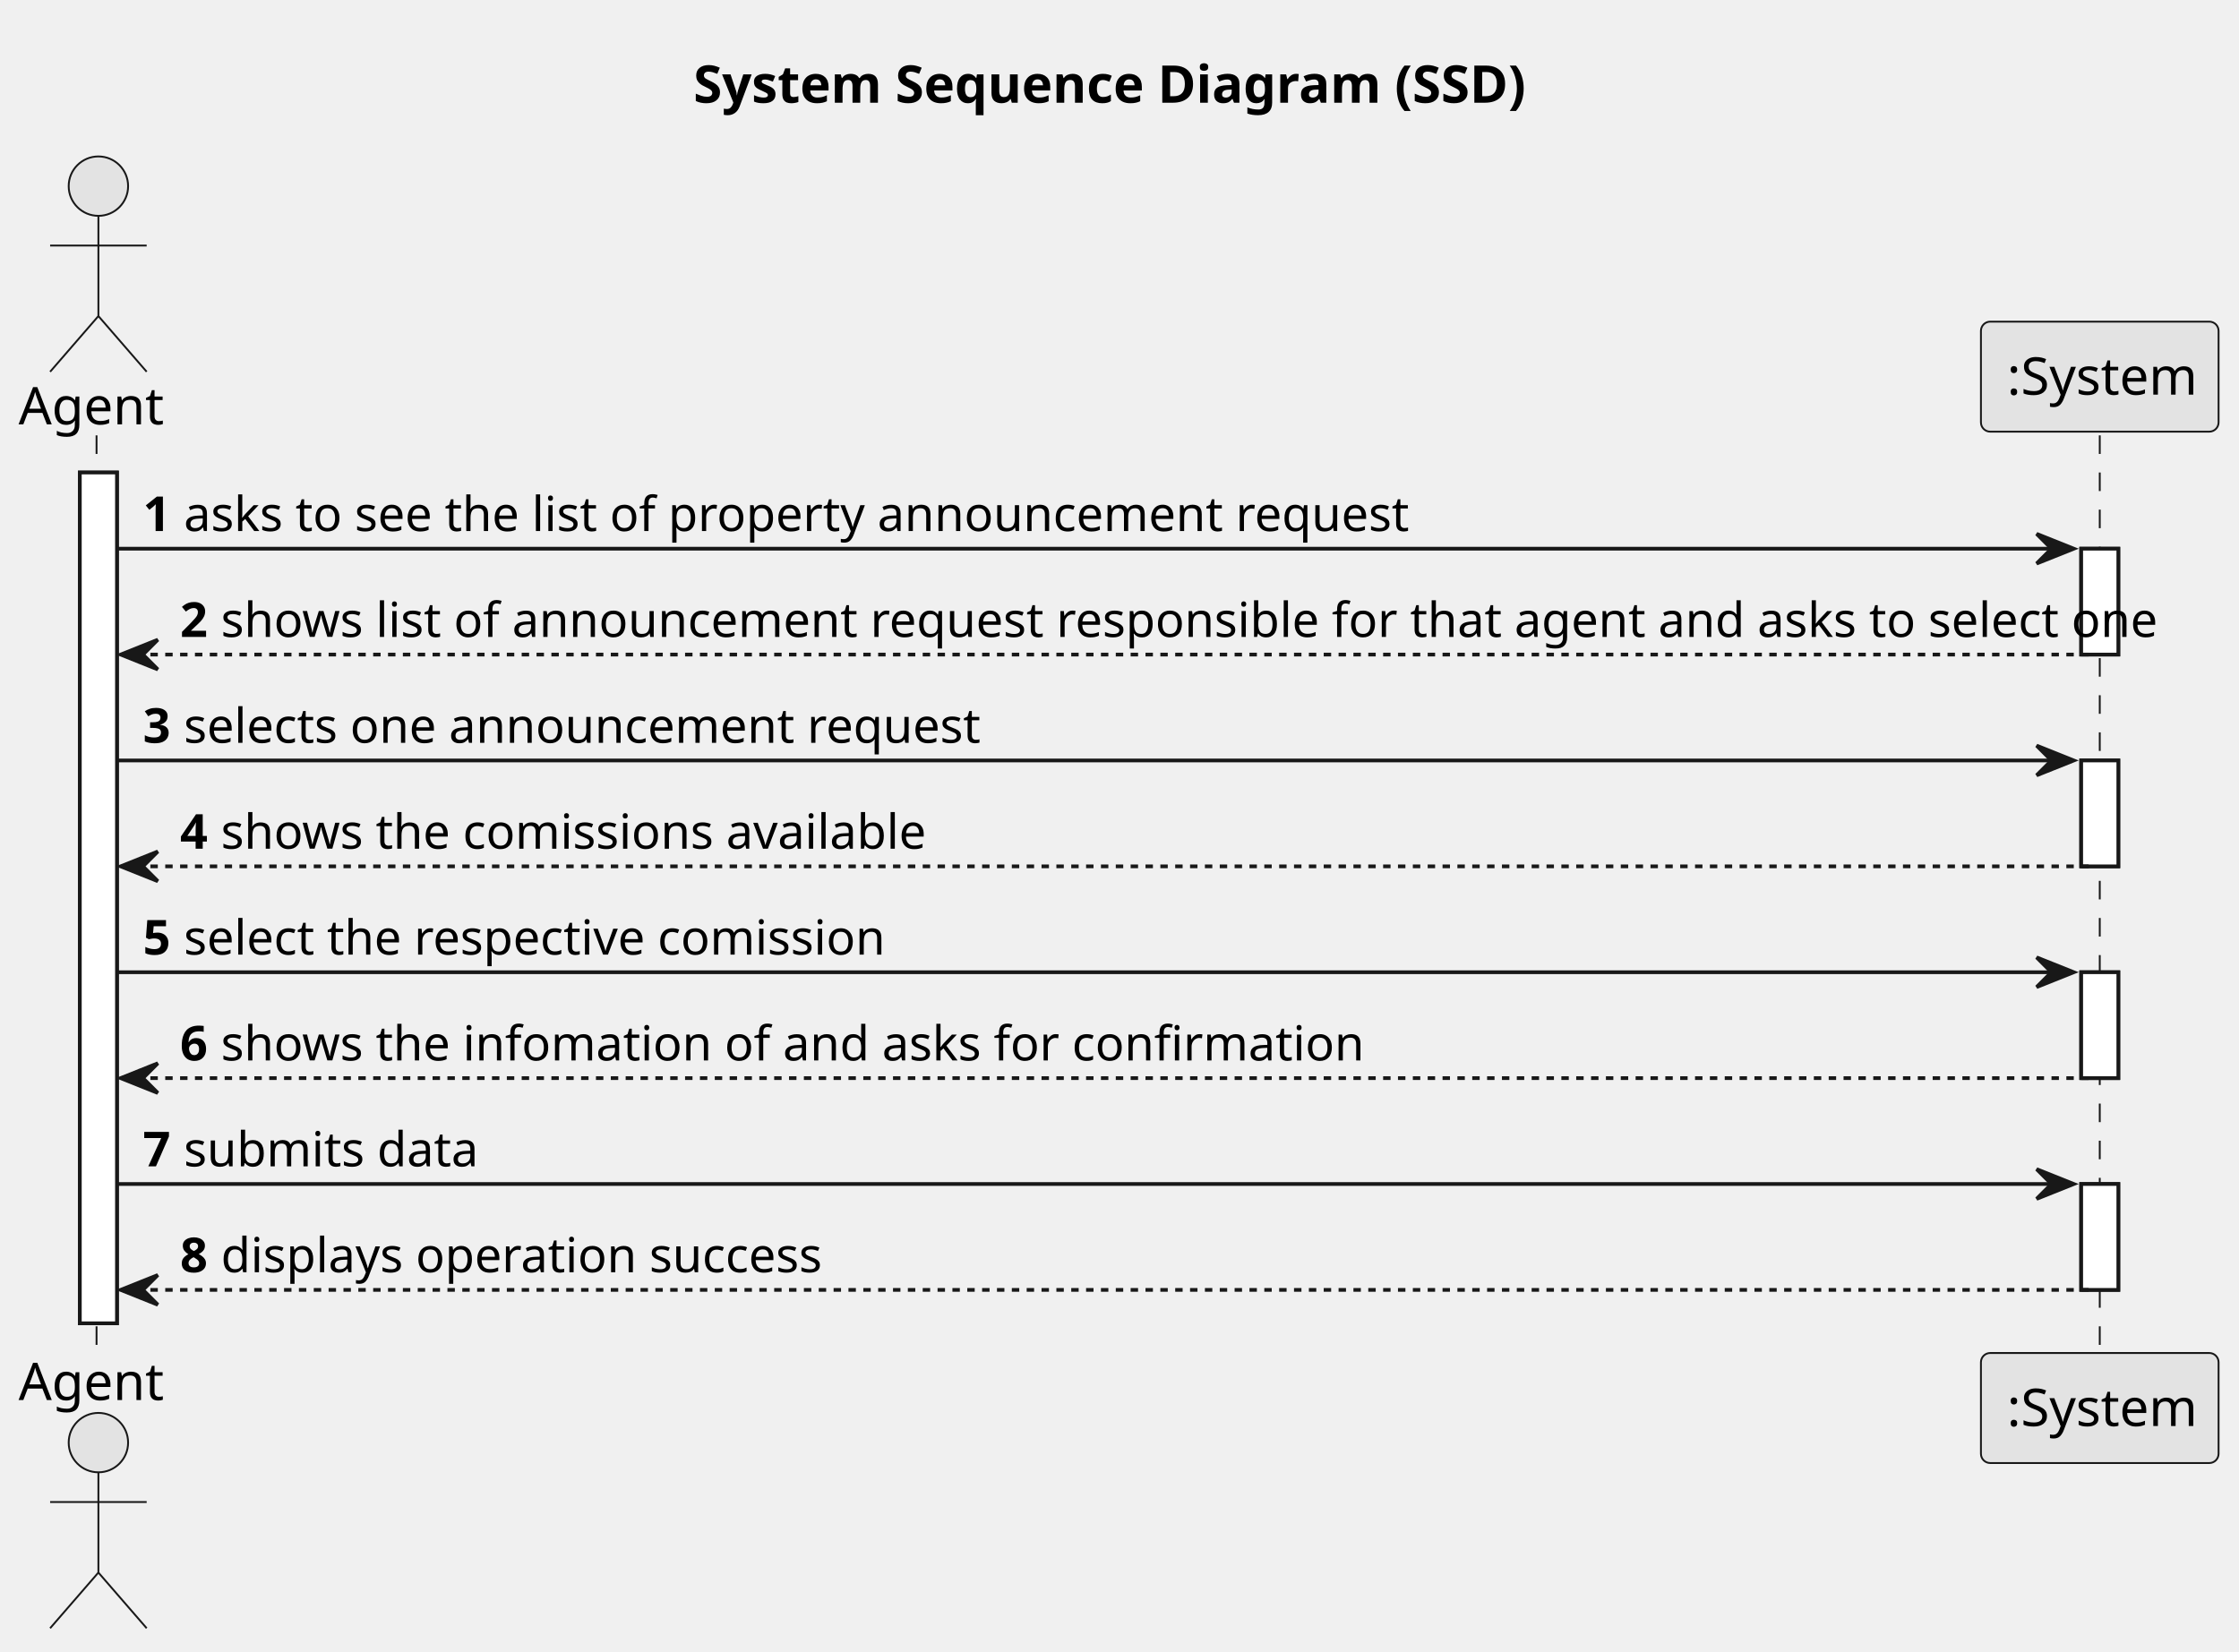
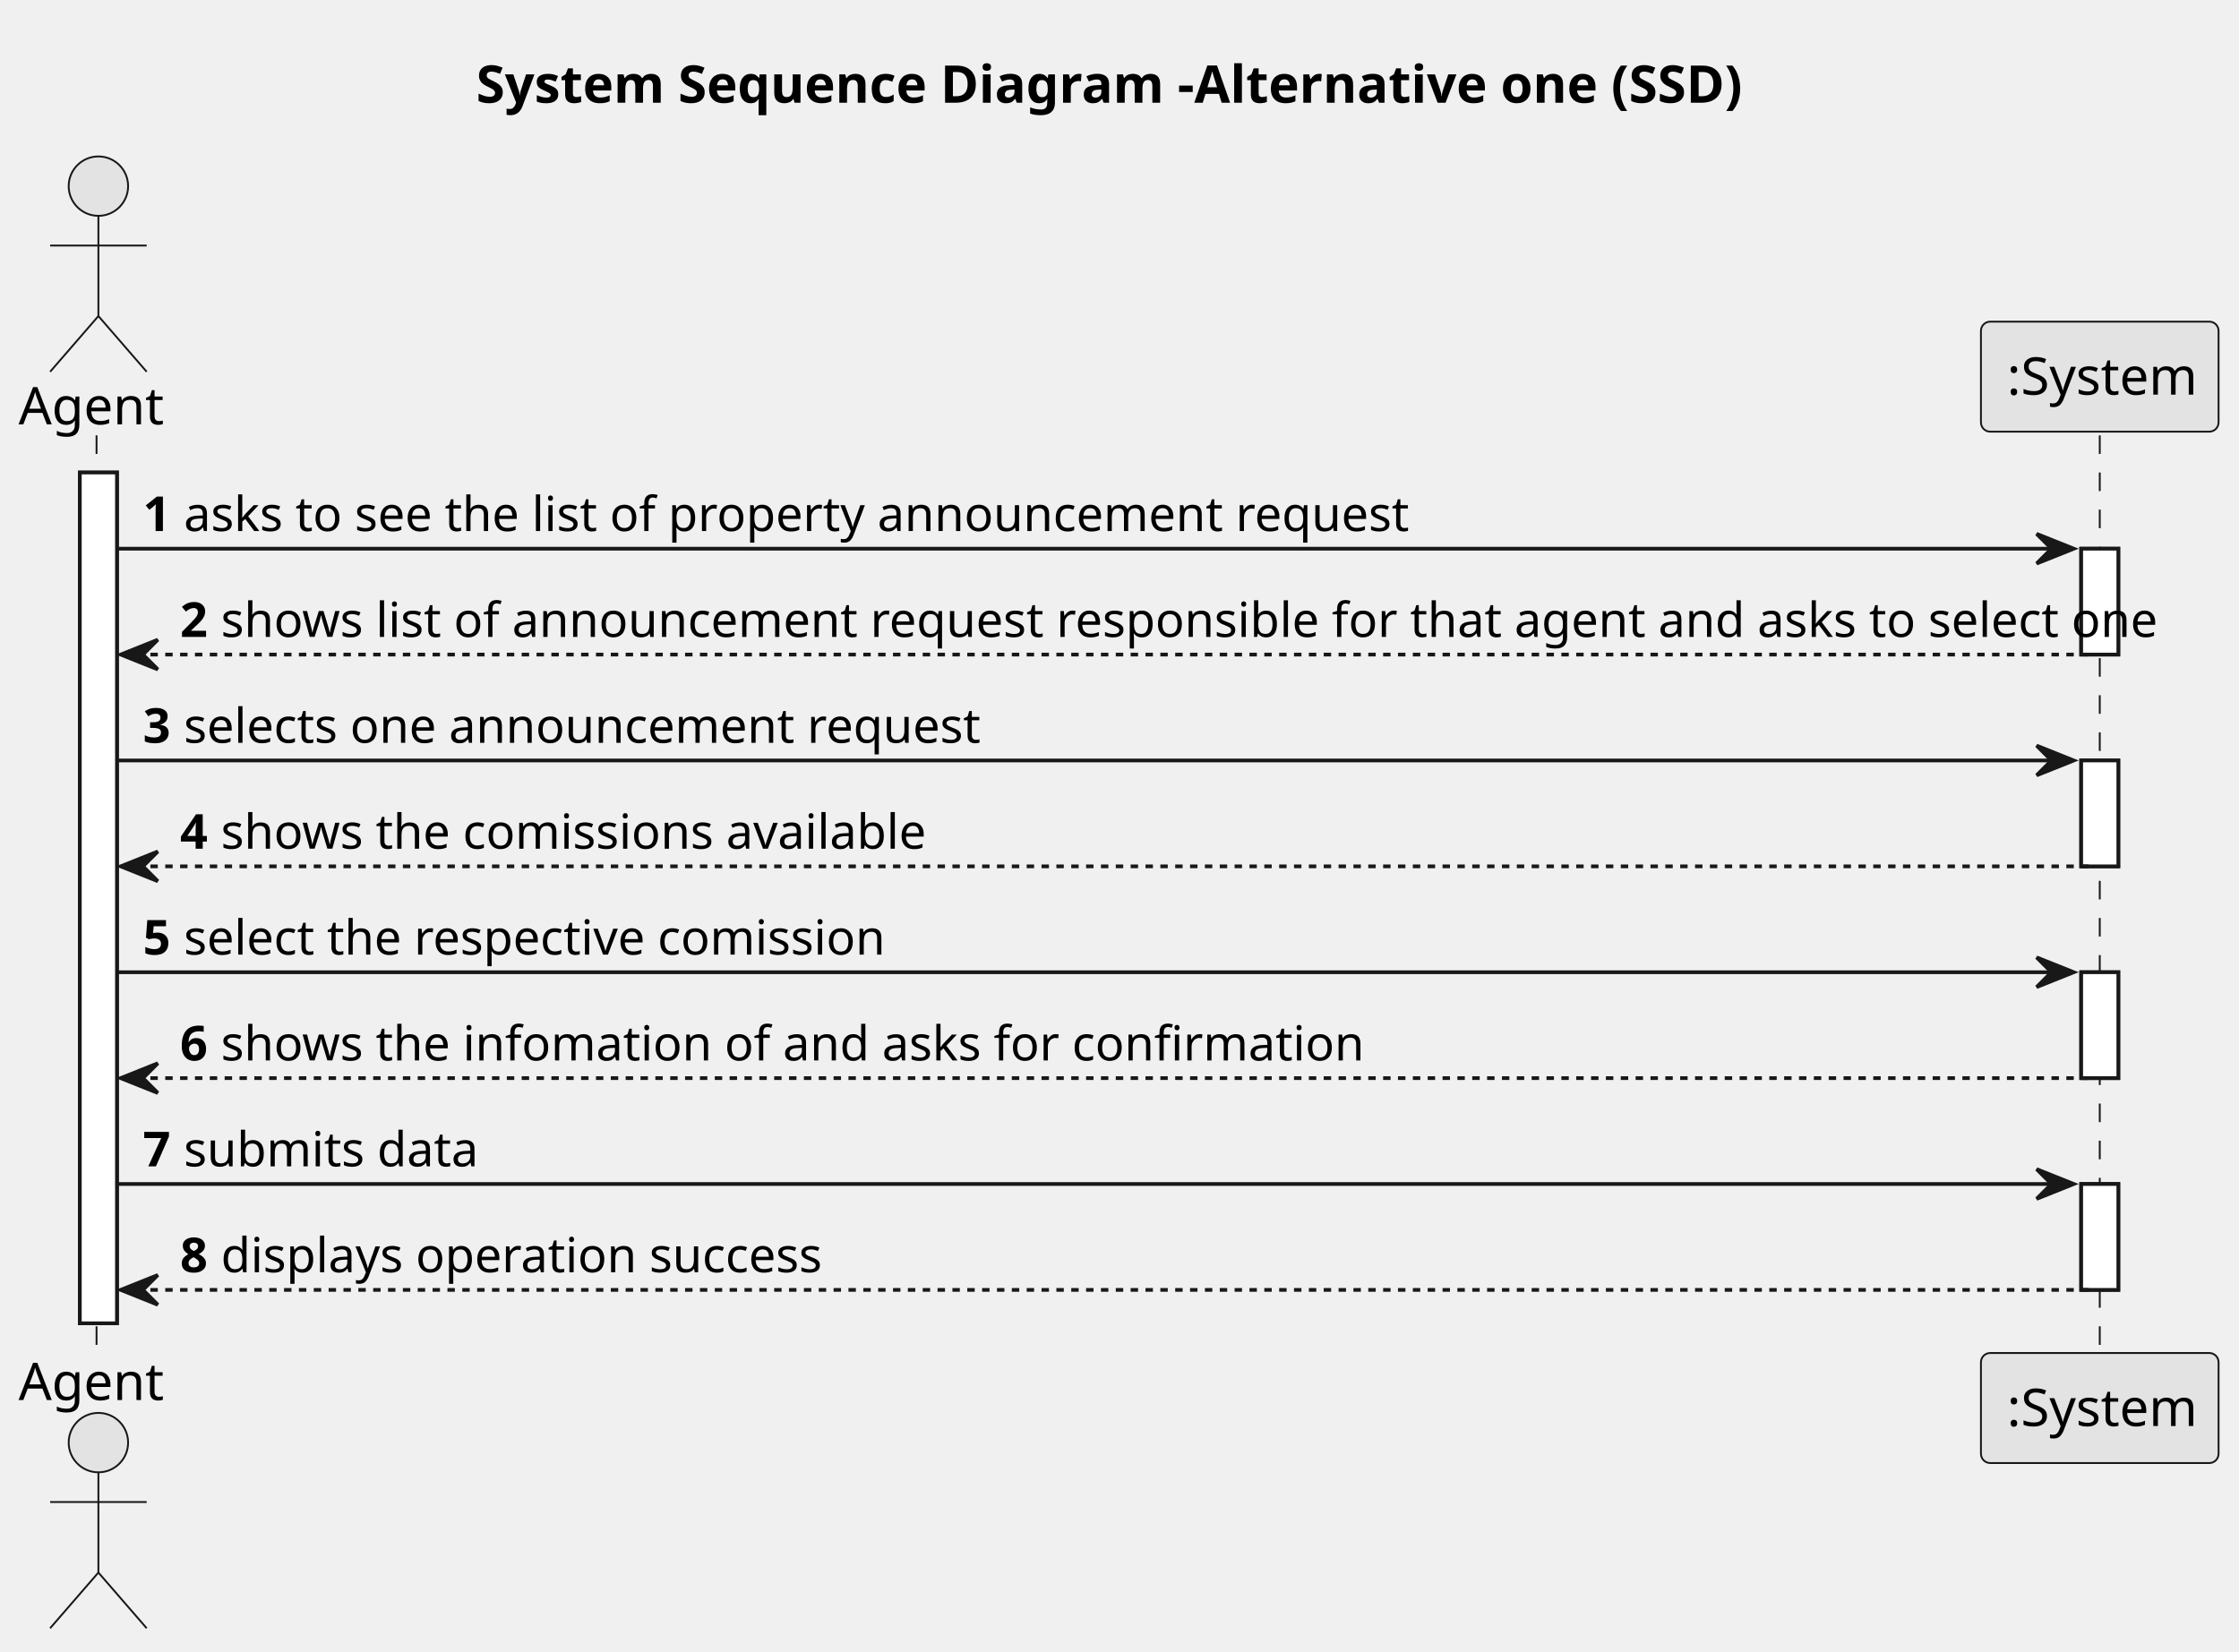
<svg xmlns="http://www.w3.org/2000/svg" contentStyleType="text/css" height="445px" preserveAspectRatio="none" style="width:603px;height:445px;background:#FFFFFF;" version="1.1" viewBox="0 0 603 445" width="603px" zoomAndPan="magnify">
  <defs />
  <g>
-     <text fill="#000000" font-family="sans-serif" font-size="14" font-weight="bold" lengthAdjust="spacing" textLength="228" x="186.75" y="27.674">System Sequence Diagram (SSD)</text>
+     <text fill="#000000" font-family="sans-serif" font-size="14" font-weight="bold" lengthAdjust="spacing" textLength="345" x="128.25" y="27.674">System Sequence Diagram -Alternative one (SSD)</text>
    <rect fill="#FFFFFF" height="229.188" style="stroke:#181818;stroke-width:1.0;" width="10" x="21.5" y="127.281" />
    <rect fill="#FFFFFF" height="28.523" style="stroke:#181818;stroke-width:1.0;" width="10" x="560.5" y="147.805" />
    <rect fill="#FFFFFF" height="28.523" style="stroke:#181818;stroke-width:1.0;" width="10" x="560.5" y="204.852" />
    <rect fill="#FFFFFF" height="28.523" style="stroke:#181818;stroke-width:1.0;" width="10" x="560.5" y="261.898" />
    <rect fill="#FFFFFF" height="28.523" style="stroke:#181818;stroke-width:1.0;" width="10" x="560.5" y="318.945" />
    <line style="stroke:#181818;stroke-width:0.5;stroke-dasharray:5.0,5.0;" x1="26" x2="26" y1="117.281" y2="365.469" />
    <line style="stroke:#181818;stroke-width:0.5;stroke-dasharray:5.0,5.0;" x1="565.5" x2="565.5" y1="117.281" y2="365.469" />
    <text fill="#000000" font-family="sans-serif" font-size="14" lengthAdjust="spacing" textLength="37" x="5" y="114.314">Agent</text>
    <ellipse cx="26.5" cy="50.141" fill="#E3E3E3" rx="8" ry="8" style="stroke:#181818;stroke-width:0.5;" />
    <path d="M26.5,58.141 L26.5,85.141 M13.5,66.141 L39.5,66.141 M26.5,85.141 L13.5,100.141 M26.5,85.141 L39.5,100.141 " fill="none" style="stroke:#181818;stroke-width:0.5;" />
    <text fill="#000000" font-family="sans-serif" font-size="14" lengthAdjust="spacing" textLength="37" x="5" y="377.143">Agent</text>
    <ellipse cx="26.5" cy="388.609" fill="#E3E3E3" rx="8" ry="8" style="stroke:#181818;stroke-width:0.5;" />
    <path d="M26.5,396.609 L26.5,423.609 M13.5,404.609 L39.5,404.609 M26.5,423.609 L13.5,438.609 M26.5,423.609 L39.5,438.609 " fill="none" style="stroke:#181818;stroke-width:0.5;" />
    <rect fill="#E3E3E3" height="29.641" rx="2.5" ry="2.5" style="stroke:#181818;stroke-width:0.5;" width="64" x="533.5" y="86.641" />
    <text fill="#000000" font-family="sans-serif" font-size="14" lengthAdjust="spacing" textLength="50" x="540.5" y="106.314">:System</text>
    <rect fill="#E3E3E3" height="29.641" rx="2.5" ry="2.5" style="stroke:#181818;stroke-width:0.5;" width="64" x="533.5" y="364.469" />
    <text fill="#000000" font-family="sans-serif" font-size="14" lengthAdjust="spacing" textLength="50" x="540.5" y="384.143">:System</text>
    <rect fill="#FFFFFF" height="229.188" style="stroke:#181818;stroke-width:1.0;" width="10" x="21.5" y="127.281" />
    <rect fill="#FFFFFF" height="28.523" style="stroke:#181818;stroke-width:1.0;" width="10" x="560.5" y="147.805" />
    <rect fill="#FFFFFF" height="28.523" style="stroke:#181818;stroke-width:1.0;" width="10" x="560.5" y="204.852" />
    <rect fill="#FFFFFF" height="28.523" style="stroke:#181818;stroke-width:1.0;" width="10" x="560.5" y="261.898" />
    <rect fill="#FFFFFF" height="28.523" style="stroke:#181818;stroke-width:1.0;" width="10" x="560.5" y="318.945" />
    <polygon fill="#181818" points="548.5,143.805,558.5,147.805,548.5,151.805,552.5,147.805" style="stroke:#181818;stroke-width:1.0;" />
    <line style="stroke:#181818;stroke-width:1.0;" x1="31.5" x2="554.5" y1="147.805" y2="147.805" />
    <text fill="#000000" font-family="sans-serif" font-size="13" font-weight="bold" lengthAdjust="spacing" textLength="7" x="38.5" y="143.05">1</text>
    <text fill="#000000" font-family="sans-serif" font-size="13" lengthAdjust="spacing" textLength="312" x="49.5" y="143.05">asks to see the list of property announcement request</text>
    <polygon fill="#181818" points="42.5,172.328,32.5,176.328,42.5,180.328,38.5,176.328" style="stroke:#181818;stroke-width:1.0;" />
    <line style="stroke:#181818;stroke-width:1.0;stroke-dasharray:2.0,2.0;" x1="36.5" x2="564.5" y1="176.328" y2="176.328" />
    <text fill="#000000" font-family="sans-serif" font-size="13" font-weight="bold" lengthAdjust="spacing" textLength="7" x="48.5" y="171.573">2</text>
    <text fill="#000000" font-family="sans-serif" font-size="13" lengthAdjust="spacing" textLength="494" x="59.5" y="171.573">shows list of announcement request responsible for that agent and asks to select one</text>
    <polygon fill="#181818" points="548.5,200.852,558.5,204.852,548.5,208.852,552.5,204.852" style="stroke:#181818;stroke-width:1.0;" />
    <line style="stroke:#181818;stroke-width:1.0;" x1="31.5" x2="554.5" y1="204.852" y2="204.852" />
    <text fill="#000000" font-family="sans-serif" font-size="13" font-weight="bold" lengthAdjust="spacing" textLength="7" x="38.5" y="200.097">3</text>
    <text fill="#000000" font-family="sans-serif" font-size="13" lengthAdjust="spacing" textLength="203" x="49.5" y="200.097">selects one announcement request</text>
    <polygon fill="#181818" points="42.5,229.375,32.5,233.375,42.5,237.375,38.5,233.375" style="stroke:#181818;stroke-width:1.0;" />
    <line style="stroke:#181818;stroke-width:1.0;stroke-dasharray:2.0,2.0;" x1="36.5" x2="564.5" y1="233.375" y2="233.375" />
    <text fill="#000000" font-family="sans-serif" font-size="13" font-weight="bold" lengthAdjust="spacing" textLength="7" x="48.5" y="228.62">4</text>
    <text fill="#000000" font-family="sans-serif" font-size="13" lengthAdjust="spacing" textLength="182" x="59.5" y="228.62">shows the comissions available</text>
    <polygon fill="#181818" points="548.5,257.898,558.5,261.898,548.5,265.898,552.5,261.898" style="stroke:#181818;stroke-width:1.0;" />
    <line style="stroke:#181818;stroke-width:1.0;" x1="31.5" x2="554.5" y1="261.898" y2="261.898" />
    <text fill="#000000" font-family="sans-serif" font-size="13" font-weight="bold" lengthAdjust="spacing" textLength="7" x="38.5" y="257.144">5</text>
    <text fill="#000000" font-family="sans-serif" font-size="13" lengthAdjust="spacing" textLength="182" x="49.5" y="257.144">select the respective comission</text>
    <polygon fill="#181818" points="42.5,286.422,32.5,290.422,42.5,294.422,38.5,290.422" style="stroke:#181818;stroke-width:1.0;" />
    <line style="stroke:#181818;stroke-width:1.0;stroke-dasharray:2.0,2.0;" x1="36.5" x2="564.5" y1="290.422" y2="290.422" />
    <text fill="#000000" font-family="sans-serif" font-size="13" font-weight="bold" lengthAdjust="spacing" textLength="7" x="48.5" y="285.667">6</text>
    <text fill="#000000" font-family="sans-serif" font-size="13" lengthAdjust="spacing" textLength="285" x="59.5" y="285.667">shows the infomation of and asks for confirmation</text>
    <polygon fill="#181818" points="548.5,314.945,558.5,318.945,548.5,322.945,552.5,318.945" style="stroke:#181818;stroke-width:1.0;" />
    <line style="stroke:#181818;stroke-width:1.0;" x1="31.5" x2="554.5" y1="318.945" y2="318.945" />
    <text fill="#000000" font-family="sans-serif" font-size="13" font-weight="bold" lengthAdjust="spacing" textLength="7" x="38.5" y="314.19">7</text>
    <text fill="#000000" font-family="sans-serif" font-size="13" lengthAdjust="spacing" textLength="75" x="49.5" y="314.19">submits data</text>
    <polygon fill="#181818" points="42.5,343.469,32.5,347.469,42.5,351.469,38.5,347.469" style="stroke:#181818;stroke-width:1.0;" />
    <line style="stroke:#181818;stroke-width:1.0;stroke-dasharray:2.0,2.0;" x1="36.5" x2="564.5" y1="347.469" y2="347.469" />
    <text fill="#000000" font-family="sans-serif" font-size="13" font-weight="bold" lengthAdjust="spacing" textLength="7" x="48.5" y="342.714">8</text>
    <text fill="#000000" font-family="sans-serif" font-size="13" lengthAdjust="spacing" textLength="158" x="59.5" y="342.714">displays operation success</text>
  </g>
</svg>
